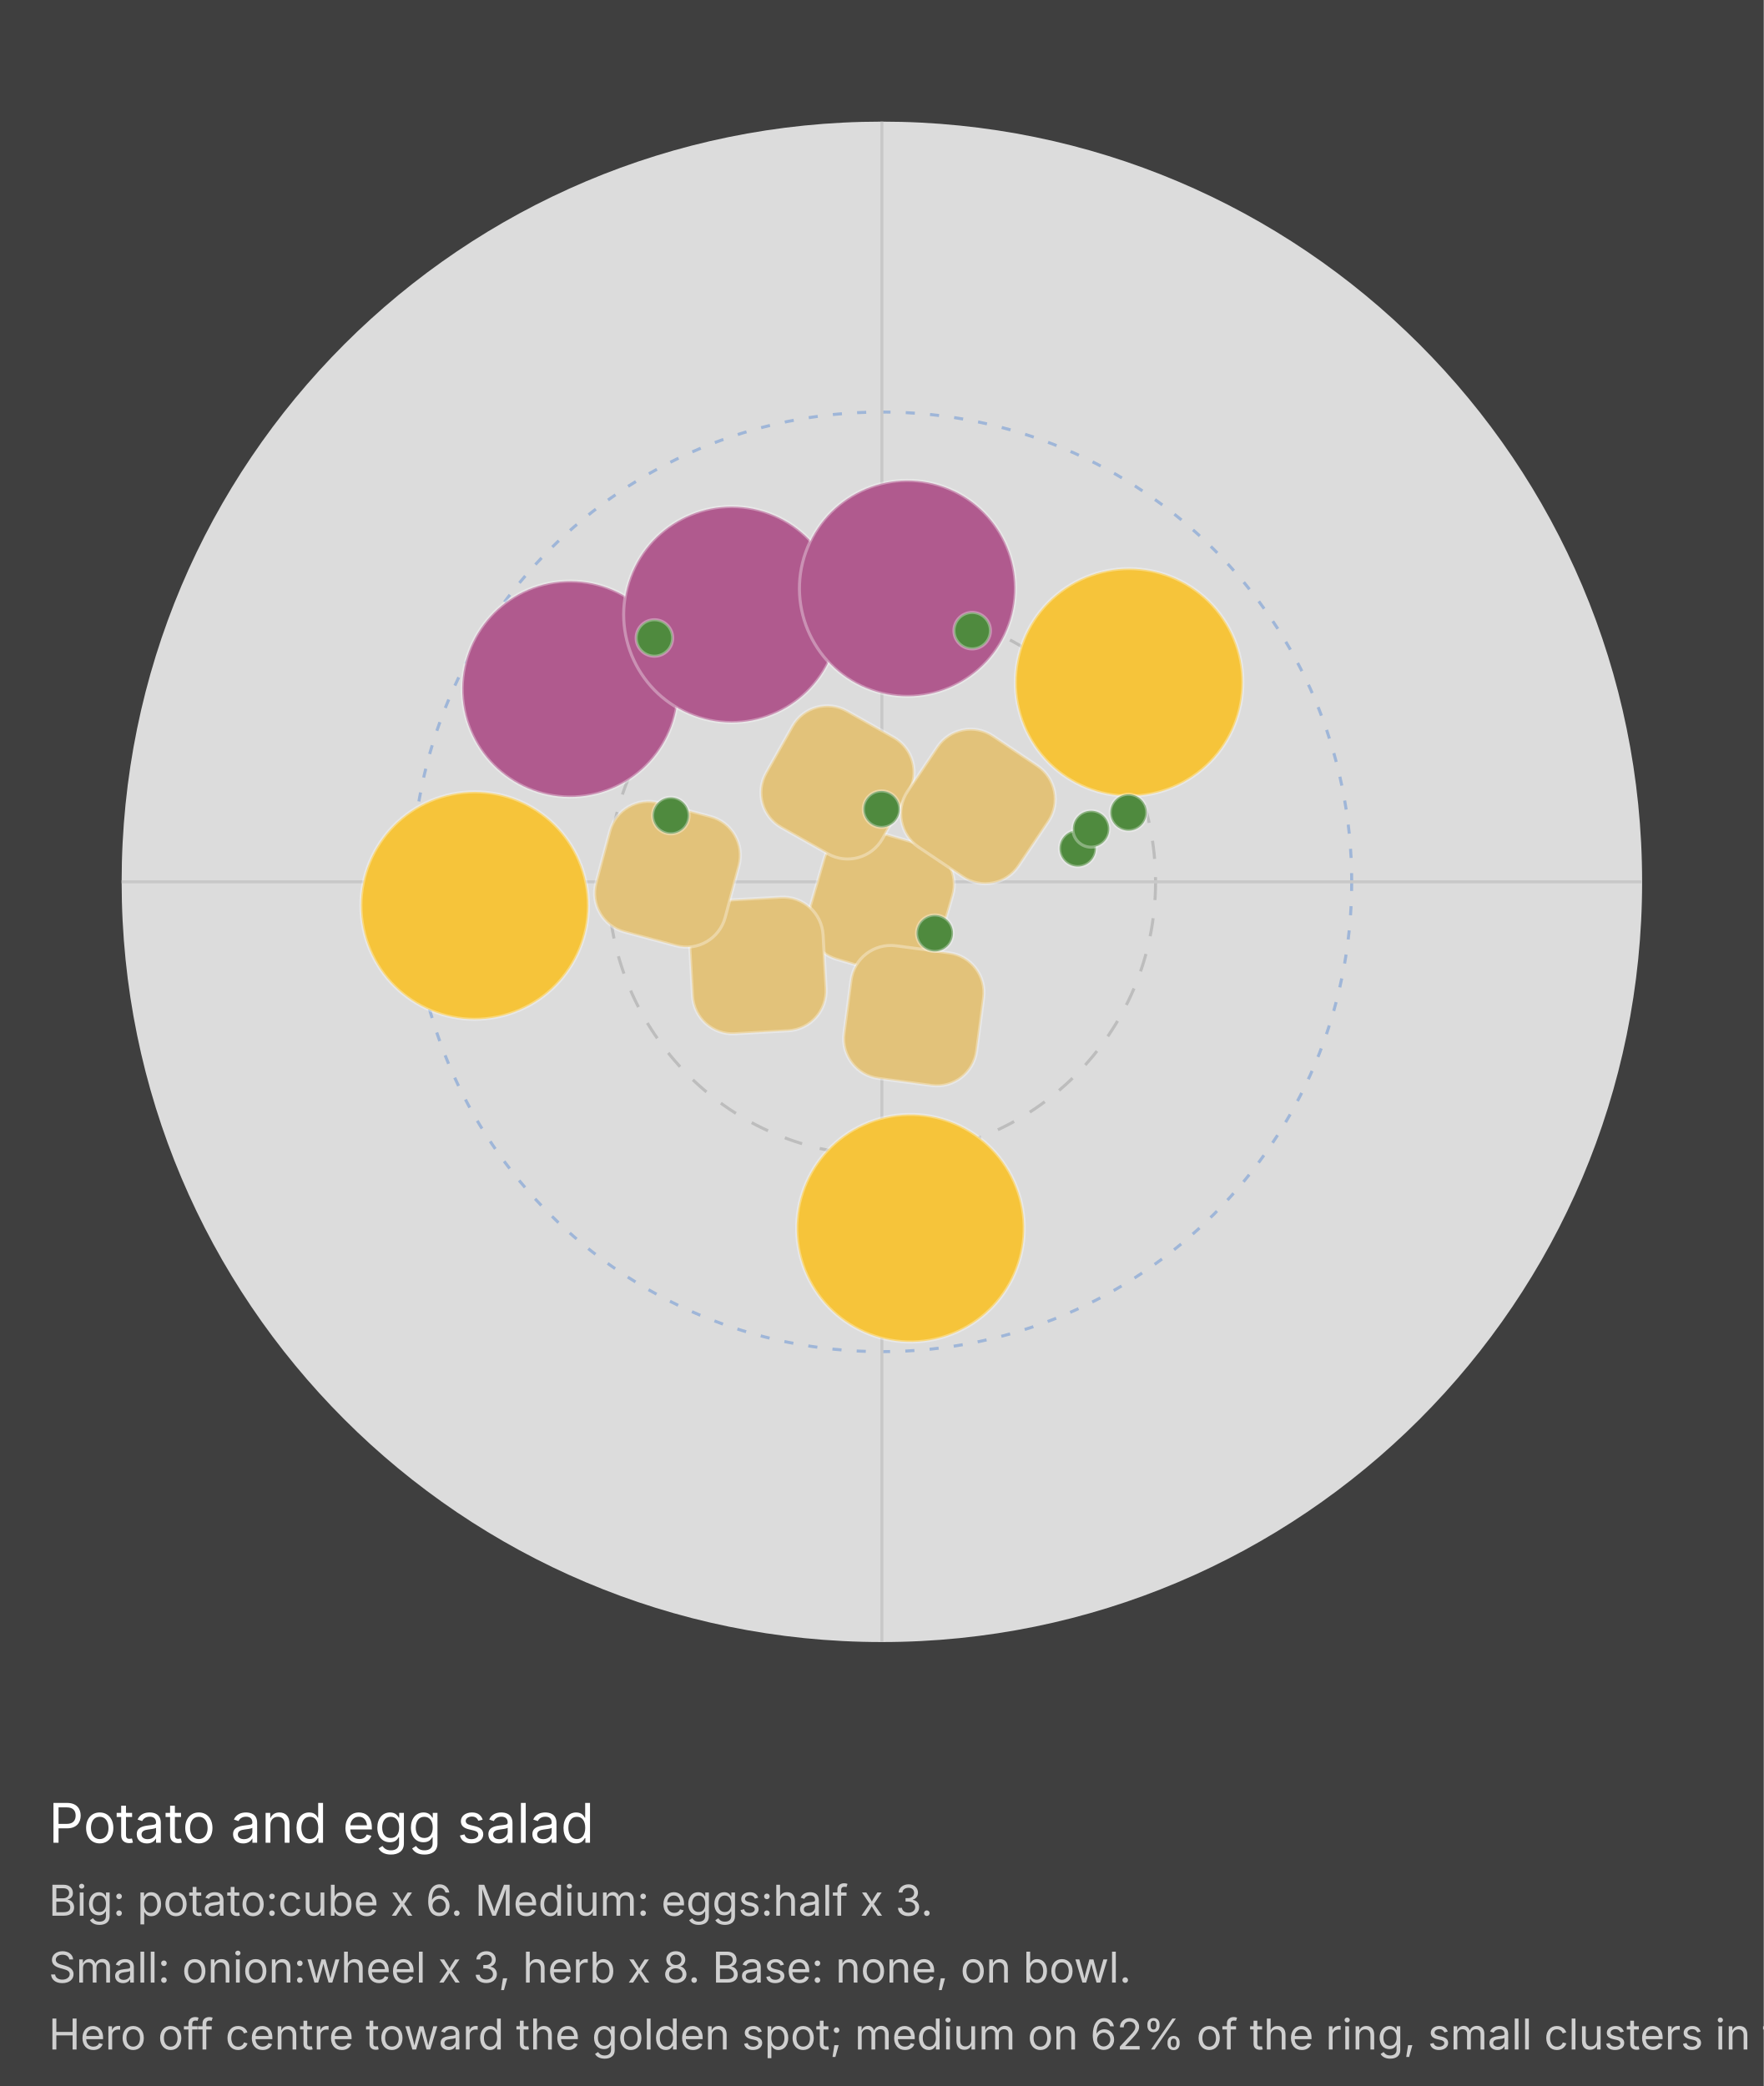
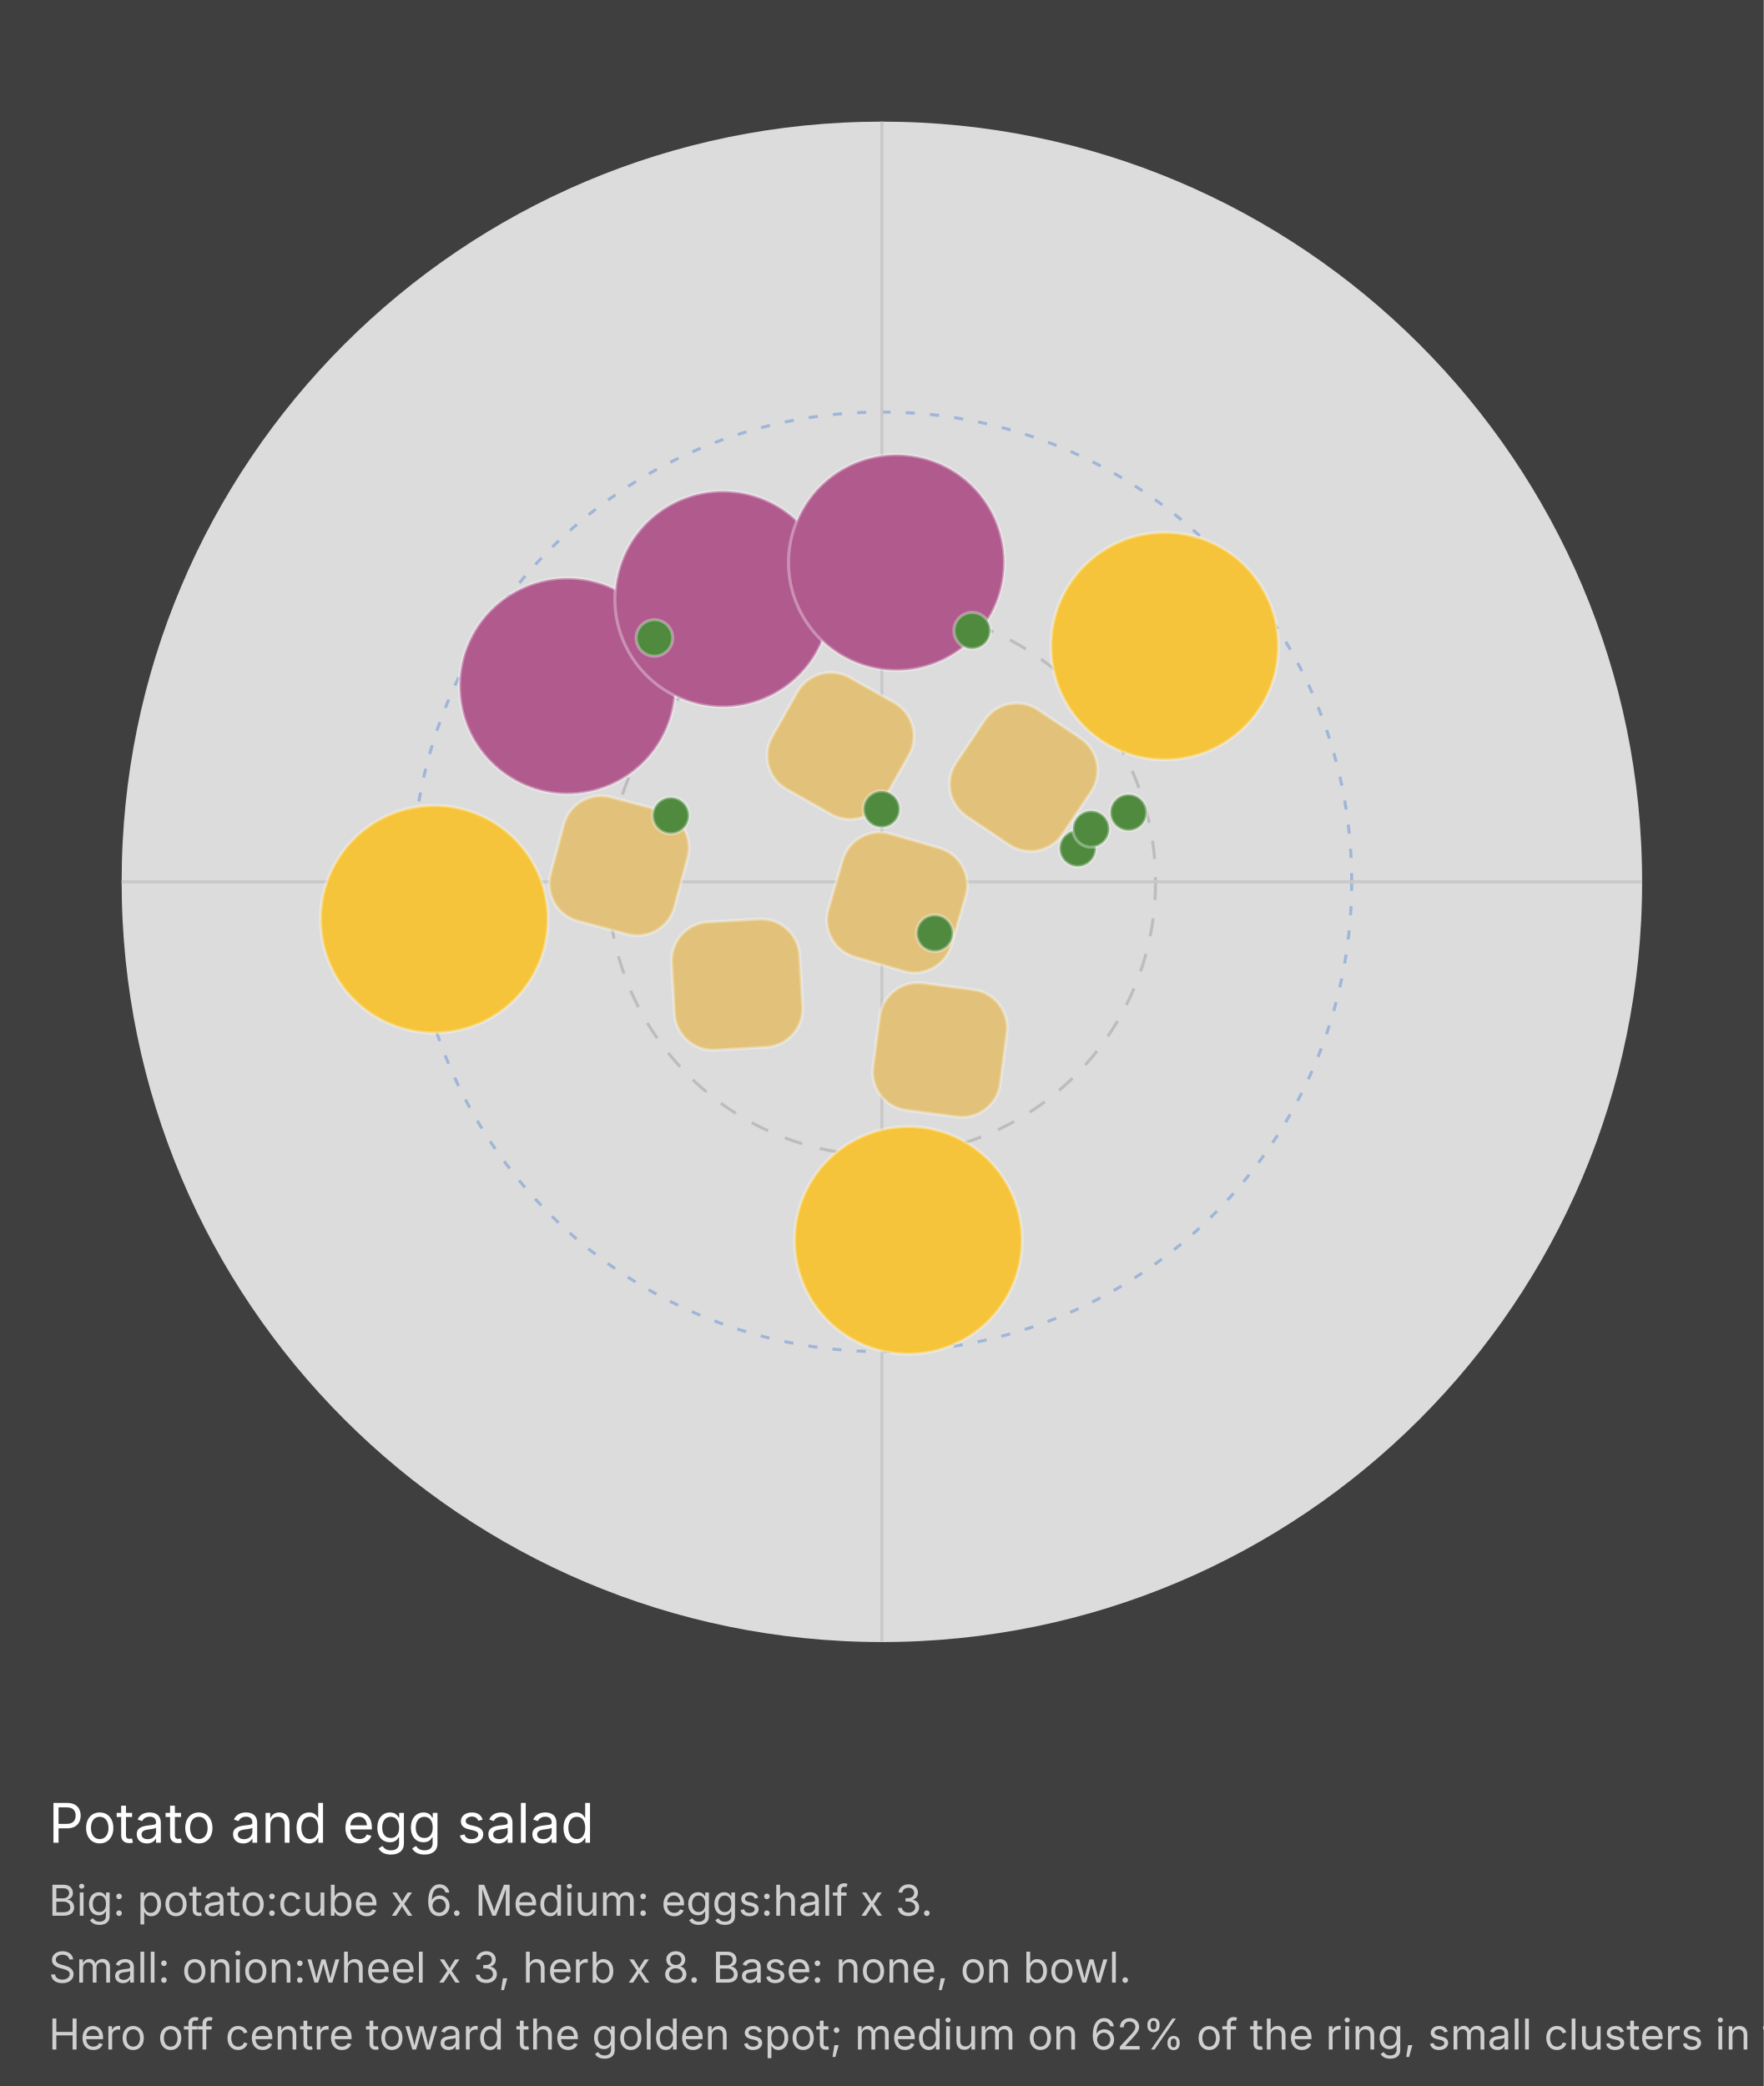
<svg xmlns="http://www.w3.org/2000/svg" width="580" height="686">
  <rect width="580" height="686" fill="#3f3f3f" />
  <circle cx="290.0" cy="290.0" r="250.0" fill="#dcdcdc" />
  <circle cx="290.0" cy="290.0" r="90.0" fill="none" stroke="#bdbdbd" stroke-dasharray="6 6" />
  <circle cx="290.0" cy="290.0" r="154.5" fill="none" stroke="#9fb6d8" stroke-dasharray="3 5" />
  <line x1="40.0" y1="290.0" x2="540.0" y2="290.0" stroke="#c8c8c8" />
  <line x1="290.0" y1="40.0" x2="290.0" y2="540.0" stroke="#c8c8c8" />
-   <rect transform="translate(289.7 296.8) rotate(196.2562)" x="-22.0" y="-22.0" width="44.0" height="44.0" rx="13.2" fill="#e2c27a" stroke="#ffffff55" />
-   <rect transform="translate(249.2 317.5) rotate(266.7711)" x="-22.0" y="-22.0" width="44.0" height="44.0" rx="13.2" fill="#e2c27a" stroke="#ffffff55" />
-   <rect transform="translate(275.4 257.3) rotate(209.4333)" x="-22.0" y="-22.0" width="44.0" height="44.0" rx="13.2" fill="#e2c27a" stroke="#ffffff55" />
-   <rect transform="translate(300.5 334.0) rotate(97.50647)" x="-22.0" y="-22.0" width="44.0" height="44.0" rx="13.2" fill="#e2c27a" stroke="#ffffff55" />
-   <rect transform="translate(219.5 287.5) rotate(14.95736)" x="-22.0" y="-22.0" width="44.0" height="44.0" rx="13.2" fill="#e2c27a" stroke="#ffffff55" />
-   <rect transform="translate(321.6 265.2) rotate(303.8795)" x="-22.0" y="-22.0" width="44.0" height="44.0" rx="13.2" fill="#e2c27a" stroke="#ffffff55" />
-   <circle transform="translate(371.3 224.4) rotate(-33.98)" r="37.4" fill="#f6c43a" stroke="#ffffff55" />
-   <circle transform="translate(299.4 403.9) rotate(71.53198)" r="37.4" fill="#f6c43a" stroke="#ffffff55" />
-   <circle transform="translate(156.1 297.8) rotate(168.5325)" r="37.4" fill="#f6c43a" stroke="#ffffff55" />
-   <circle transform="translate(187.5 226.6) rotate(261.7824)" r="35.5" fill="#b05a8e" stroke="#ffffff55" />
-   <circle transform="translate(240.6 202.1) rotate(17.40453)" r="35.5" fill="#b05a8e" stroke="#ffffff55" />
-   <circle transform="translate(298.4 193.5) rotate(199.6159)" r="35.5" fill="#b05a8e" stroke="#ffffff55" />
+   <rect transform="translate(295.0 296.8) rotate(196.2562)" x="-21.1" y="-21.1" width="42.2" height="42.2" rx="12.7" fill="#e2c27a" stroke="#ffffff55" />
+   <rect transform="translate(242.4 323.8) rotate(266.7711)" x="-21.1" y="-21.1" width="42.2" height="42.2" rx="12.7" fill="#e2c27a" stroke="#ffffff55" />
+   <rect transform="translate(276.4 245.3) rotate(209.4333)" x="-21.1" y="-21.1" width="42.2" height="42.2" rx="12.7" fill="#e2c27a" stroke="#ffffff55" />
+   <rect transform="translate(309.1 345.3) rotate(97.50647)" x="-21.1" y="-21.1" width="42.2" height="42.2" rx="12.7" fill="#e2c27a" stroke="#ffffff55" />
+   <rect transform="translate(203.6 284.7) rotate(14.95736)" x="-21.1" y="-21.1" width="42.2" height="42.2" rx="12.7" fill="#e2c27a" stroke="#ffffff55" />
+   <rect transform="translate(336.6 255.6) rotate(303.8795)" x="-21.1" y="-21.1" width="42.2" height="42.2" rx="12.7" fill="#e2c27a" stroke="#ffffff55" />
+   <circle transform="translate(383.0 212.5) rotate(-33.98)" r="37.4" fill="#f6c43a" stroke="#ffffff55" />
+   <circle transform="translate(298.7 407.9) rotate(71.53198)" r="37.4" fill="#f6c43a" stroke="#ffffff55" />
+   <circle transform="translate(142.8 302.3) rotate(168.5325)" r="37.4" fill="#f6c43a" stroke="#ffffff55" />
+   <circle transform="translate(186.6 225.6) rotate(261.7824)" r="35.5" fill="#b05a8e" stroke="#ffffff55" />
+   <circle transform="translate(237.7 197.0) rotate(17.40453)" r="35.5" fill="#b05a8e" stroke="#ffffff55" />
+   <circle transform="translate(294.8 185.0) rotate(199.6159)" r="35.5" fill="#b05a8e" stroke="#ffffff55" />
  <circle transform="translate(307.4 306.9) rotate(0)" r="6.0" fill="#4f8a3e" stroke="#ffffff55" />
  <circle transform="translate(289.9 266.1) rotate(0)" r="6.0" fill="#4f8a3e" stroke="#ffffff55" />
  <circle transform="translate(371.1 267.2) rotate(0)" r="6.0" fill="#4f8a3e" stroke="#ffffff55" />
  <circle transform="translate(354.4 279.0) rotate(0)" r="6.0" fill="#4f8a3e" stroke="#ffffff55" />
  <circle transform="translate(215.2 209.8) rotate(0)" r="6.0" fill="#4f8a3e" stroke="#ffffff55" />
  <circle transform="translate(319.7 207.4) rotate(0)" r="6.0" fill="#4f8a3e" stroke="#ffffff55" />
  <circle transform="translate(220.6 268.2) rotate(0)" r="6.0" fill="#4f8a3e" stroke="#ffffff55" />
  <circle transform="translate(358.8 272.6) rotate(0)" r="6.0" fill="#4f8a3e" stroke="#ffffff55" />
  <text x="16" y="606" fill="#ffffff" font-family="Inter, sans-serif" font-size="18">Potato and egg salad</text>
  <text x="16" y="630" fill="#cfcfcf" font-family="Inter, sans-serif" font-size="14">Big: potato:cube x 6. Medium: eggs:half x 3.</text>
  <text x="16" y="652" fill="#cfcfcf" font-family="Inter, sans-serif" font-size="14">Small: onion:wheel x 3, herb x 8. Base: none, on bowl.</text>
  <text x="16" y="674" fill="#cfcfcf" font-family="Inter, sans-serif" font-size="14">Hero off centre toward the golden spot; medium on 62% of the ring, small clusters in the rest.</text>
</svg>
